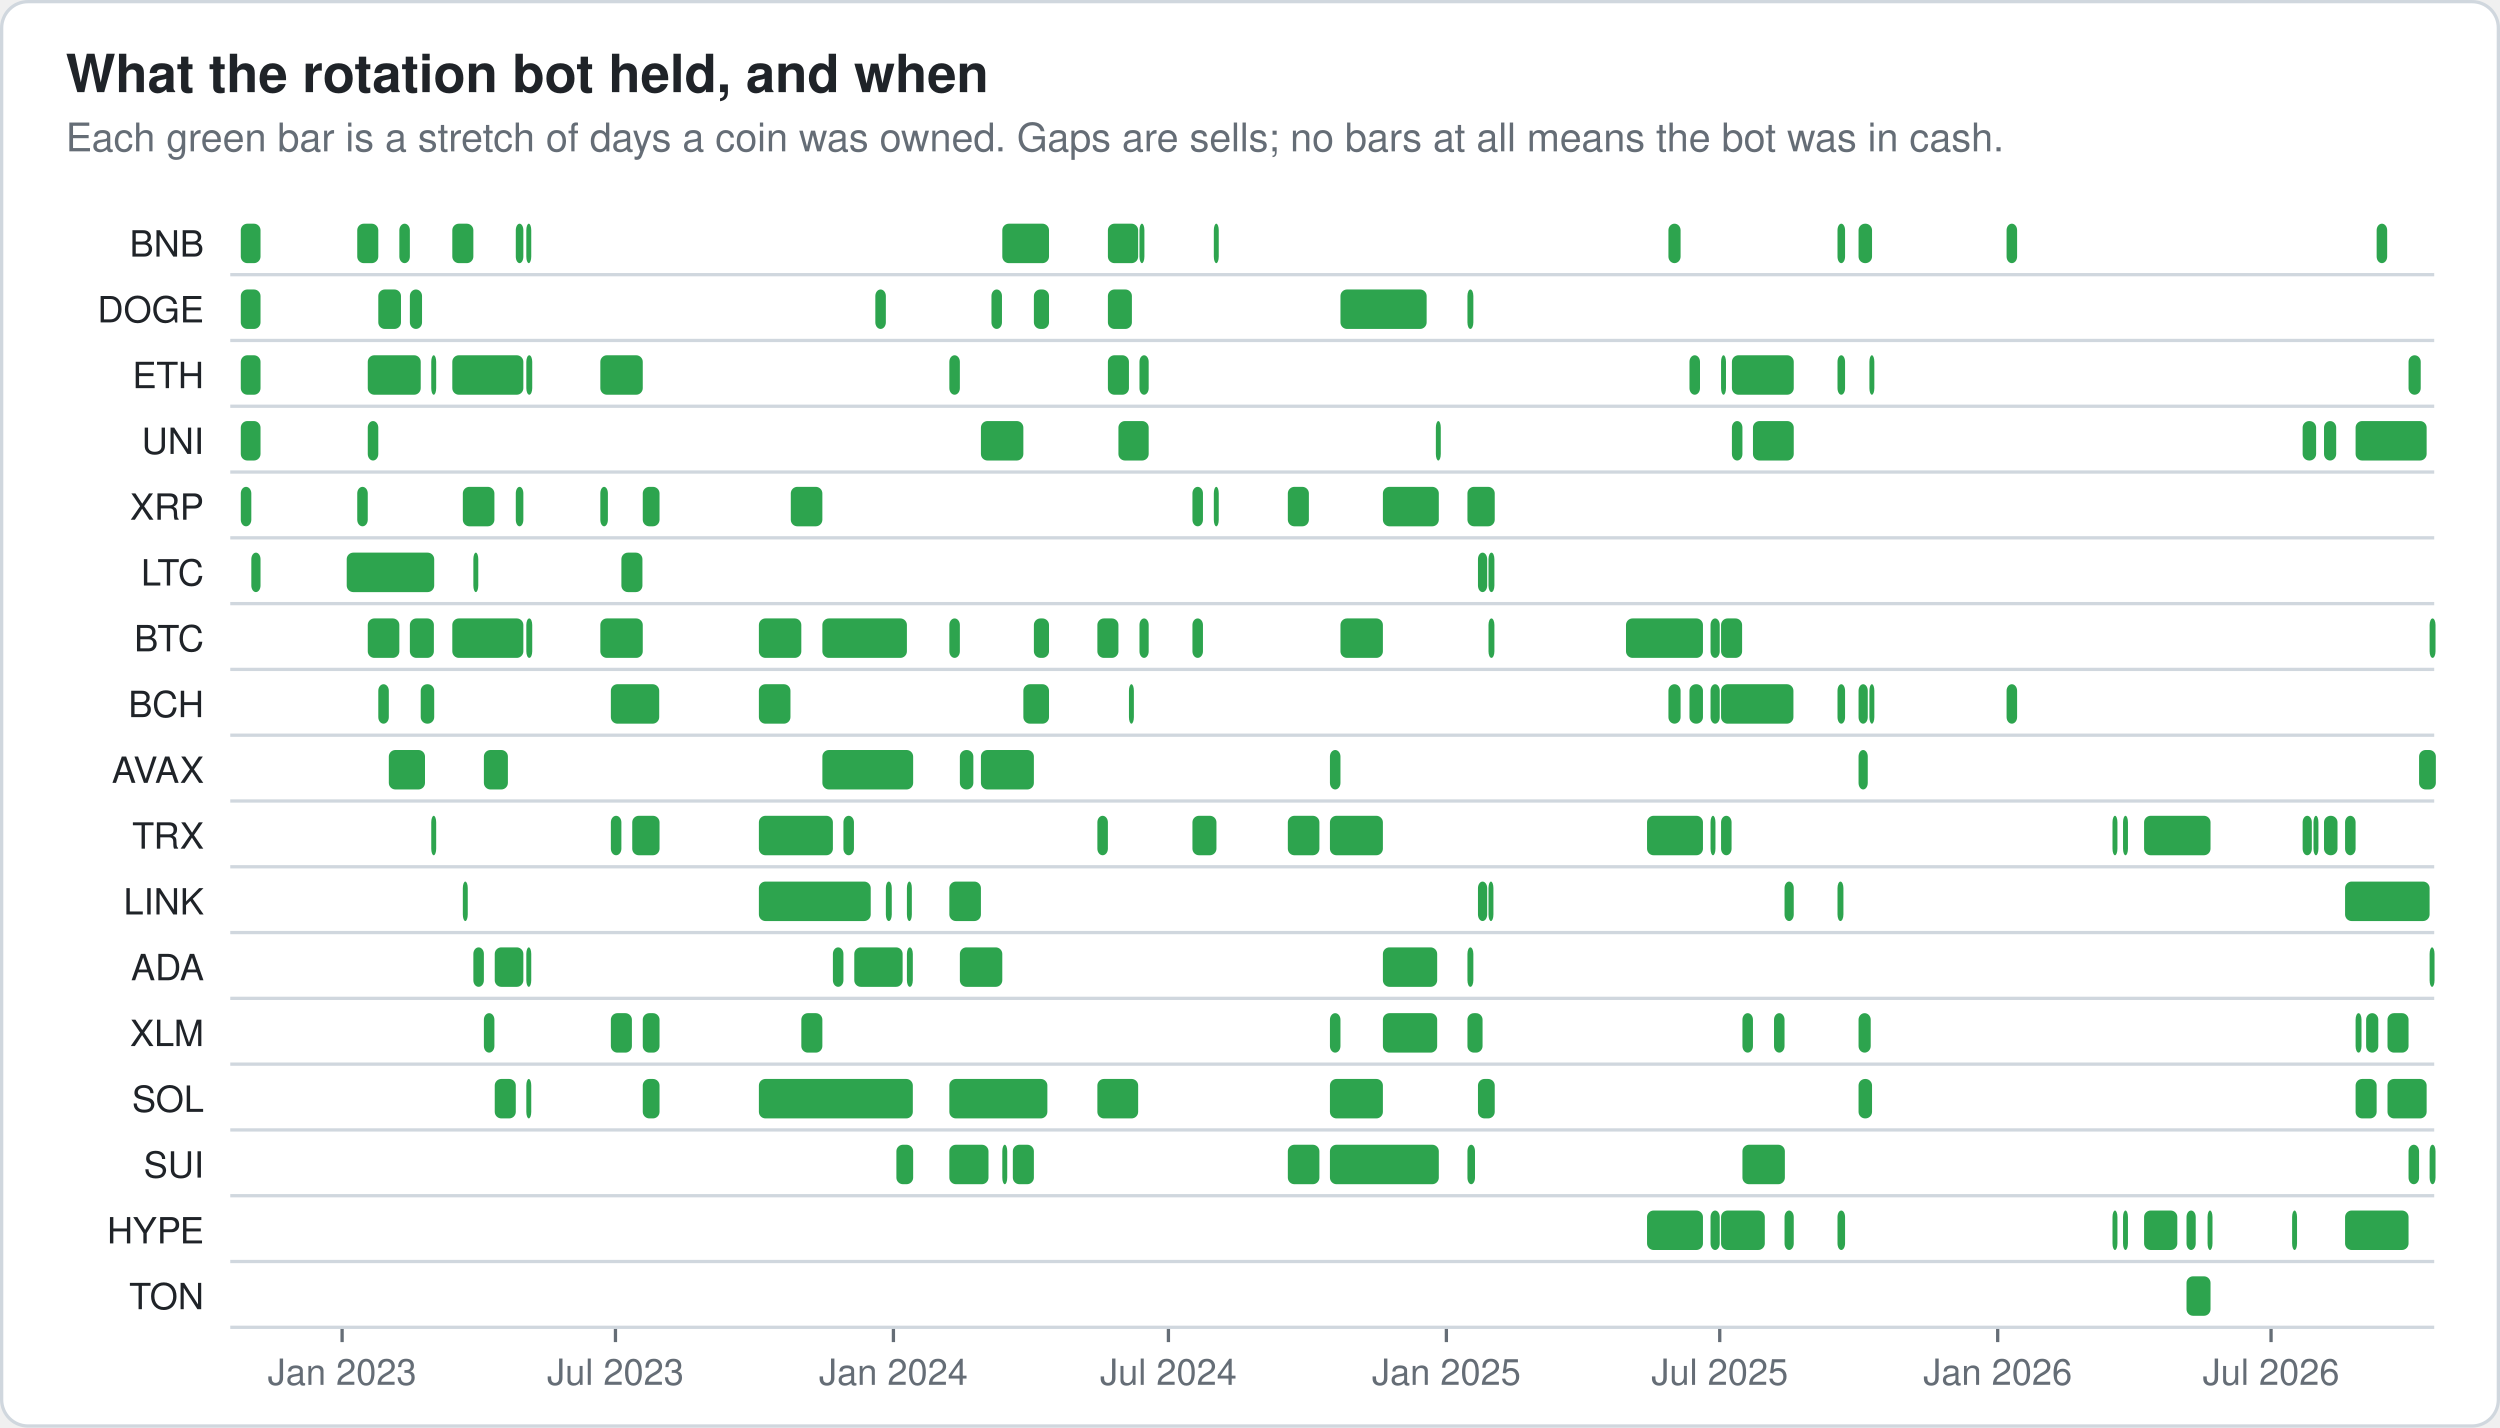
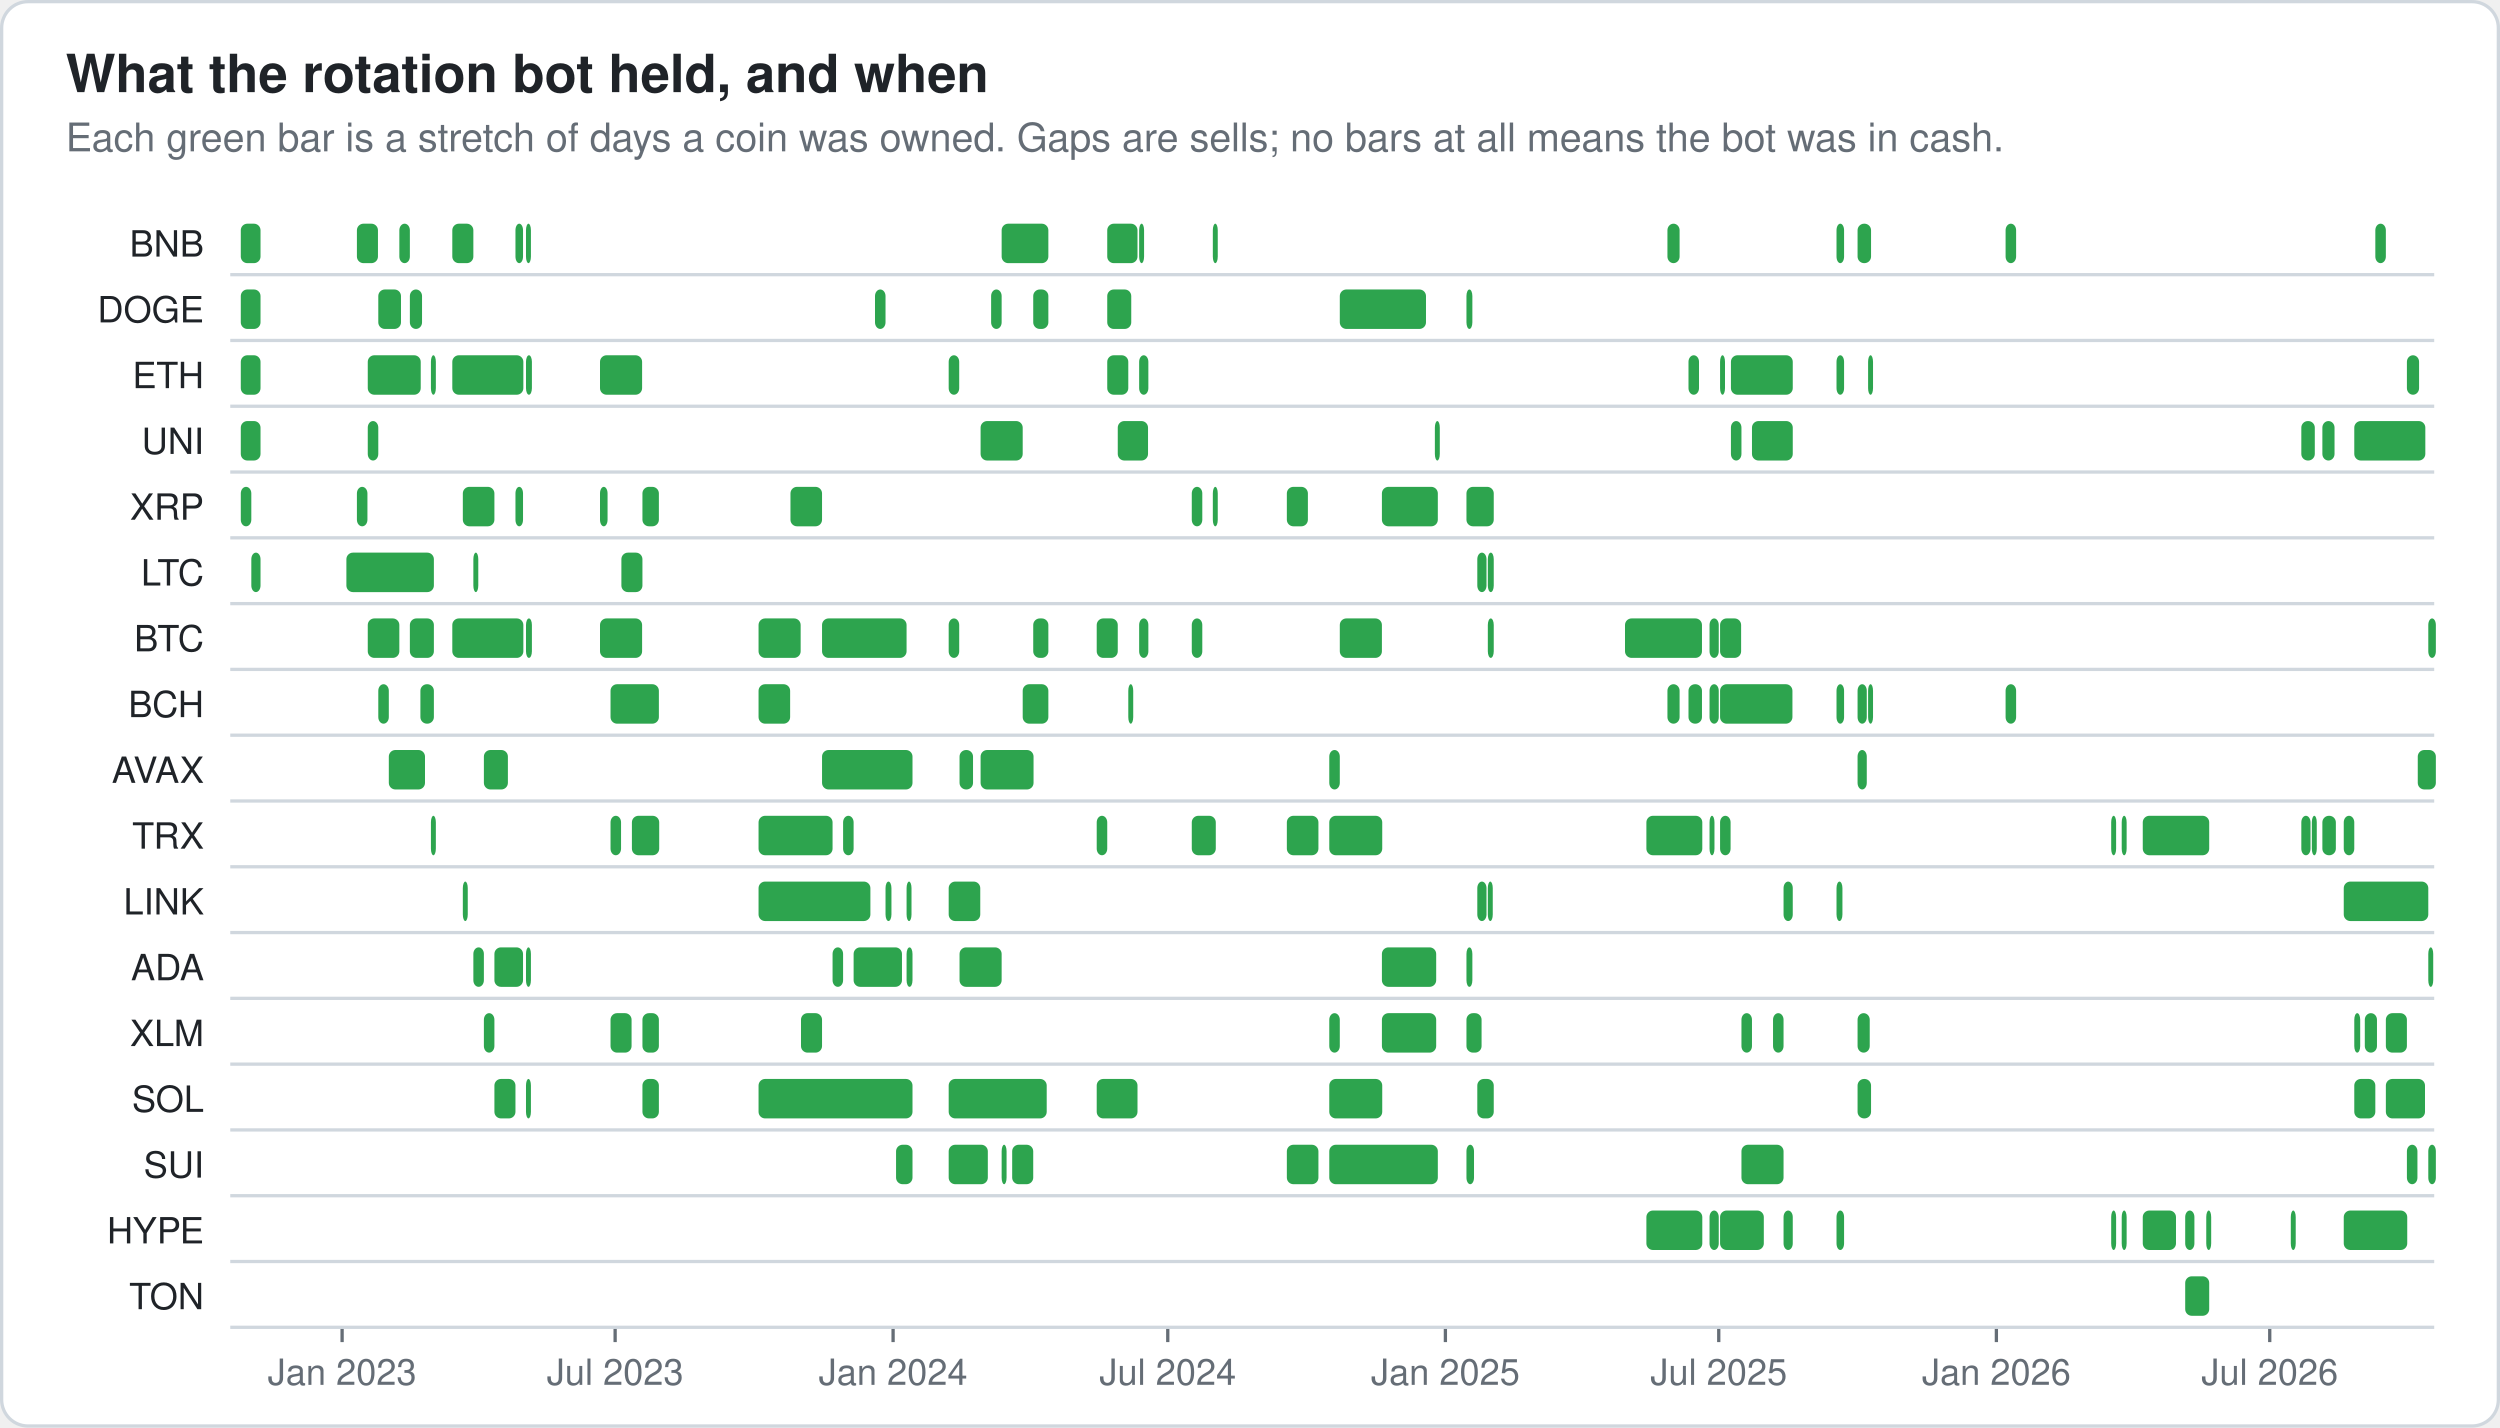
<svg xmlns="http://www.w3.org/2000/svg" width="760" height="434" viewBox="0 0 760 434" font-family="Helvetica, Arial, sans-serif">
  <rect x="0.5" y="0.5" width="759" height="433" rx="8" fill="#ffffff" stroke="#d0d7de" />
  <text x="20" y="28" font-size="16" font-weight="bold" fill="#1f2328">What the rotation bot held, and when</text>
  <text x="20" y="46" font-size="12" fill="#656d76">Each green bar is a stretch of days a coin was owned. Gaps are sells; no bars at all means the bot was in cash.</text>
  <text x="62" y="78" font-size="11" text-anchor="end" fill="#1f2328">BNB</text>
  <line x1="70" y1="83.5" x2="740" y2="83.5" stroke="#d0d7de" />
  <rect x="73.2" y="68" width="6.0" height="12" rx="2" fill="#2da44e" />
-   <rect x="108.6" y="68" width="6.4" height="12" rx="2" fill="#2da44e" />
+   <rect x="108.5" y="68" width="6.4" height="12" rx="2" fill="#2da44e" />
  <rect x="121.4" y="68" width="3.2" height="12" rx="2" fill="#2da44e" />
  <rect x="137.5" y="68" width="6.4" height="12" rx="2" fill="#2da44e" />
-   <rect x="156.8" y="68" width="2.3" height="12" rx="2" fill="#2da44e" />
-   <rect x="160.0" y="68" width="1.5" height="12" rx="2" fill="#2da44e" />
-   <rect x="304.7" y="68" width="14.2" height="12" rx="2" fill="#2da44e" />
-   <rect x="336.8" y="68" width="9.2" height="12" rx="2" fill="#2da44e" />
-   <rect x="346.4" y="68" width="1.5" height="12" rx="2" fill="#2da44e" />
-   <rect x="369.0" y="68" width="1.5" height="12" rx="2" fill="#2da44e" />
-   <rect x="507.2" y="68" width="3.7" height="12" rx="2" fill="#2da44e" />
-   <rect x="558.6" y="68" width="2.3" height="12" rx="2" fill="#2da44e" />
-   <rect x="565.0" y="68" width="4.1" height="12" rx="2" fill="#2da44e" />
-   <rect x="610.0" y="68" width="3.2" height="12" rx="2" fill="#2da44e" />
-   <rect x="722.5" y="68" width="3.2" height="12" rx="2" fill="#2da44e" />
+   <rect x="156.7" y="68" width="2.3" height="12" rx="2" fill="#2da44e" />
+   <rect x="159.9" y="68" width="1.5" height="12" rx="2" fill="#2da44e" />
+   <rect x="304.5" y="68" width="14.2" height="12" rx="2" fill="#2da44e" />
+   <rect x="336.6" y="68" width="9.2" height="12" rx="2" fill="#2da44e" />
+   <rect x="346.3" y="68" width="1.5" height="12" rx="2" fill="#2da44e" />
+   <rect x="368.7" y="68" width="1.5" height="12" rx="2" fill="#2da44e" />
+   <rect x="506.9" y="68" width="3.7" height="12" rx="2" fill="#2da44e" />
+   <rect x="558.3" y="68" width="2.3" height="12" rx="2" fill="#2da44e" />
+   <rect x="564.7" y="68" width="4.1" height="12" rx="2" fill="#2da44e" />
+   <rect x="609.7" y="68" width="3.2" height="12" rx="2" fill="#2da44e" />
+   <rect x="722.1" y="68" width="3.2" height="12" rx="2" fill="#2da44e" />
  <text x="62" y="98" font-size="11" text-anchor="end" fill="#1f2328">DOGE</text>
  <line x1="70" y1="103.5" x2="740" y2="103.5" stroke="#d0d7de" />
  <rect x="73.2" y="88" width="6.0" height="12" rx="2" fill="#2da44e" />
  <rect x="115.0" y="88" width="6.9" height="12" rx="2" fill="#2da44e" />
  <rect x="124.6" y="88" width="3.7" height="12" rx="2" fill="#2da44e" />
-   <rect x="266.1" y="88" width="3.2" height="12" rx="2" fill="#2da44e" />
-   <rect x="301.4" y="88" width="3.2" height="12" rx="2" fill="#2da44e" />
-   <rect x="314.3" y="88" width="4.6" height="12" rx="2" fill="#2da44e" />
-   <rect x="336.8" y="88" width="7.3" height="12" rx="2" fill="#2da44e" />
-   <rect x="407.5" y="88" width="26.2" height="12" rx="2" fill="#2da44e" />
-   <rect x="446.1" y="88" width="1.8" height="12" rx="2" fill="#2da44e" />
+   <rect x="266.0" y="88" width="3.2" height="12" rx="2" fill="#2da44e" />
+   <rect x="301.3" y="88" width="3.2" height="12" rx="2" fill="#2da44e" />
+   <rect x="314.1" y="88" width="4.6" height="12" rx="2" fill="#2da44e" />
+   <rect x="336.6" y="88" width="7.3" height="12" rx="2" fill="#2da44e" />
+   <rect x="407.3" y="88" width="26.2" height="12" rx="2" fill="#2da44e" />
+   <rect x="445.8" y="88" width="1.8" height="12" rx="2" fill="#2da44e" />
  <text x="62" y="118" font-size="11" text-anchor="end" fill="#1f2328">ETH</text>
  <line x1="70" y1="123.5" x2="740" y2="123.5" stroke="#d0d7de" />
  <rect x="73.2" y="108" width="6.0" height="12" rx="2" fill="#2da44e" />
  <rect x="111.8" y="108" width="16.1" height="12" rx="2" fill="#2da44e" />
-   <rect x="131.1" y="108" width="1.5" height="12" rx="2" fill="#2da44e" />
+   <rect x="131.0" y="108" width="1.5" height="12" rx="2" fill="#2da44e" />
  <rect x="137.5" y="108" width="21.6" height="12" rx="2" fill="#2da44e" />
-   <rect x="160.0" y="108" width="1.8" height="12" rx="2" fill="#2da44e" />
-   <rect x="182.5" y="108" width="12.9" height="12" rx="2" fill="#2da44e" />
-   <rect x="288.6" y="108" width="3.2" height="12" rx="2" fill="#2da44e" />
-   <rect x="336.8" y="108" width="6.4" height="12" rx="2" fill="#2da44e" />
-   <rect x="346.4" y="108" width="2.8" height="12" rx="2" fill="#2da44e" />
-   <rect x="513.6" y="108" width="3.2" height="12" rx="2" fill="#2da44e" />
-   <rect x="523.2" y="108" width="1.5" height="12" rx="2" fill="#2da44e" />
-   <rect x="526.5" y="108" width="18.8" height="12" rx="2" fill="#2da44e" />
-   <rect x="558.6" y="108" width="2.3" height="12" rx="2" fill="#2da44e" />
-   <rect x="568.3" y="108" width="1.5" height="12" rx="2" fill="#2da44e" />
-   <rect x="732.2" y="108" width="3.7" height="12" rx="2" fill="#2da44e" />
+   <rect x="159.9" y="108" width="1.8" height="12" rx="2" fill="#2da44e" />
+   <rect x="182.4" y="108" width="12.8" height="12" rx="2" fill="#2da44e" />
+   <rect x="288.4" y="108" width="3.2" height="12" rx="2" fill="#2da44e" />
+   <rect x="336.6" y="108" width="6.4" height="12" rx="2" fill="#2da44e" />
+   <rect x="346.3" y="108" width="2.8" height="12" rx="2" fill="#2da44e" />
+   <rect x="513.3" y="108" width="3.2" height="12" rx="2" fill="#2da44e" />
+   <rect x="522.9" y="108" width="1.5" height="12" rx="2" fill="#2da44e" />
+   <rect x="526.2" y="108" width="18.8" height="12" rx="2" fill="#2da44e" />
+   <rect x="558.3" y="108" width="2.3" height="12" rx="2" fill="#2da44e" />
+   <rect x="567.9" y="108" width="1.5" height="12" rx="2" fill="#2da44e" />
+   <rect x="731.7" y="108" width="3.7" height="12" rx="2" fill="#2da44e" />
  <text x="62" y="138" font-size="11" text-anchor="end" fill="#1f2328">UNI</text>
  <line x1="70" y1="143.5" x2="740" y2="143.5" stroke="#d0d7de" />
  <rect x="73.2" y="128" width="6.0" height="12" rx="2" fill="#2da44e" />
  <rect x="111.8" y="128" width="3.2" height="12" rx="2" fill="#2da44e" />
-   <rect x="298.2" y="128" width="12.9" height="12" rx="2" fill="#2da44e" />
-   <rect x="340.0" y="128" width="9.2" height="12" rx="2" fill="#2da44e" />
-   <rect x="436.5" y="128" width="1.5" height="12" rx="2" fill="#2da44e" />
-   <rect x="526.5" y="128" width="3.2" height="12" rx="2" fill="#2da44e" />
-   <rect x="532.9" y="128" width="12.4" height="12" rx="2" fill="#2da44e" />
-   <rect x="700.0" y="128" width="4.1" height="12" rx="2" fill="#2da44e" />
-   <rect x="706.5" y="128" width="3.7" height="12" rx="2" fill="#2da44e" />
-   <rect x="716.1" y="128" width="21.6" height="12" rx="2" fill="#2da44e" />
+   <rect x="298.1" y="128" width="12.8" height="12" rx="2" fill="#2da44e" />
+   <rect x="339.8" y="128" width="9.2" height="12" rx="2" fill="#2da44e" />
+   <rect x="436.2" y="128" width="1.5" height="12" rx="2" fill="#2da44e" />
+   <rect x="526.2" y="128" width="3.2" height="12" rx="2" fill="#2da44e" />
+   <rect x="532.6" y="128" width="12.4" height="12" rx="2" fill="#2da44e" />
+   <rect x="699.6" y="128" width="4.1" height="12" rx="2" fill="#2da44e" />
+   <rect x="706.0" y="128" width="3.7" height="12" rx="2" fill="#2da44e" />
+   <rect x="715.7" y="128" width="21.6" height="12" rx="2" fill="#2da44e" />
  <text x="62" y="158" font-size="11" text-anchor="end" fill="#1f2328">XRP</text>
  <line x1="70" y1="163.5" x2="740" y2="163.5" stroke="#d0d7de" />
  <rect x="73.2" y="148" width="3.2" height="12" rx="2" fill="#2da44e" />
-   <rect x="108.6" y="148" width="3.2" height="12" rx="2" fill="#2da44e" />
+   <rect x="108.5" y="148" width="3.2" height="12" rx="2" fill="#2da44e" />
  <rect x="140.7" y="148" width="9.6" height="12" rx="2" fill="#2da44e" />
-   <rect x="156.8" y="148" width="2.3" height="12" rx="2" fill="#2da44e" />
-   <rect x="182.5" y="148" width="2.3" height="12" rx="2" fill="#2da44e" />
-   <rect x="195.4" y="148" width="5.1" height="12" rx="2" fill="#2da44e" />
-   <rect x="240.4" y="148" width="9.6" height="12" rx="2" fill="#2da44e" />
-   <rect x="362.5" y="148" width="3.2" height="12" rx="2" fill="#2da44e" />
-   <rect x="369.0" y="148" width="1.5" height="12" rx="2" fill="#2da44e" />
-   <rect x="391.5" y="148" width="6.4" height="12" rx="2" fill="#2da44e" />
-   <rect x="420.4" y="148" width="17.0" height="12" rx="2" fill="#2da44e" />
-   <rect x="446.1" y="148" width="8.3" height="12" rx="2" fill="#2da44e" />
+   <rect x="156.7" y="148" width="2.3" height="12" rx="2" fill="#2da44e" />
+   <rect x="182.4" y="148" width="2.3" height="12" rx="2" fill="#2da44e" />
+   <rect x="195.3" y="148" width="5.0" height="12" rx="2" fill="#2da44e" />
+   <rect x="240.3" y="148" width="9.6" height="12" rx="2" fill="#2da44e" />
+   <rect x="362.3" y="148" width="3.2" height="12" rx="2" fill="#2da44e" />
+   <rect x="368.7" y="148" width="1.5" height="12" rx="2" fill="#2da44e" />
+   <rect x="391.2" y="148" width="6.4" height="12" rx="2" fill="#2da44e" />
+   <rect x="420.1" y="148" width="17.0" height="12" rx="2" fill="#2da44e" />
+   <rect x="445.8" y="148" width="8.3" height="12" rx="2" fill="#2da44e" />
  <text x="62" y="178" font-size="11" text-anchor="end" fill="#1f2328">LTC</text>
  <line x1="70" y1="183.5" x2="740" y2="183.5" stroke="#d0d7de" />
  <rect x="76.4" y="168" width="2.8" height="12" rx="2" fill="#2da44e" />
-   <rect x="105.4" y="168" width="26.6" height="12" rx="2" fill="#2da44e" />
+   <rect x="105.3" y="168" width="26.6" height="12" rx="2" fill="#2da44e" />
  <rect x="143.9" y="168" width="1.5" height="12" rx="2" fill="#2da44e" />
  <rect x="188.9" y="168" width="6.4" height="12" rx="2" fill="#2da44e" />
-   <rect x="449.3" y="168" width="2.8" height="12" rx="2" fill="#2da44e" />
-   <rect x="452.5" y="168" width="1.8" height="12" rx="2" fill="#2da44e" />
+   <rect x="449.1" y="168" width="2.8" height="12" rx="2" fill="#2da44e" />
+   <rect x="452.3" y="168" width="1.8" height="12" rx="2" fill="#2da44e" />
  <text x="62" y="198" font-size="11" text-anchor="end" fill="#1f2328">BTC</text>
  <line x1="70" y1="203.5" x2="740" y2="203.5" stroke="#d0d7de" />
  <rect x="111.8" y="188" width="9.6" height="12" rx="2" fill="#2da44e" />
  <rect x="124.6" y="188" width="7.3" height="12" rx="2" fill="#2da44e" />
  <rect x="137.5" y="188" width="21.6" height="12" rx="2" fill="#2da44e" />
-   <rect x="160.0" y="188" width="1.8" height="12" rx="2" fill="#2da44e" />
-   <rect x="182.5" y="188" width="12.9" height="12" rx="2" fill="#2da44e" />
-   <rect x="230.7" y="188" width="12.9" height="12" rx="2" fill="#2da44e" />
-   <rect x="250.0" y="188" width="25.7" height="12" rx="2" fill="#2da44e" />
-   <rect x="288.6" y="188" width="3.2" height="12" rx="2" fill="#2da44e" />
-   <rect x="314.3" y="188" width="4.6" height="12" rx="2" fill="#2da44e" />
-   <rect x="333.6" y="188" width="6.4" height="12" rx="2" fill="#2da44e" />
-   <rect x="346.4" y="188" width="2.8" height="12" rx="2" fill="#2da44e" />
-   <rect x="362.5" y="188" width="3.2" height="12" rx="2" fill="#2da44e" />
-   <rect x="407.5" y="188" width="12.9" height="12" rx="2" fill="#2da44e" />
-   <rect x="452.5" y="188" width="1.8" height="12" rx="2" fill="#2da44e" />
-   <rect x="494.3" y="188" width="23.4" height="12" rx="2" fill="#2da44e" />
-   <rect x="520.0" y="188" width="2.8" height="12" rx="2" fill="#2da44e" />
-   <rect x="523.2" y="188" width="6.4" height="12" rx="2" fill="#2da44e" />
-   <rect x="738.6" y="188" width="1.8" height="12" rx="2" fill="#2da44e" />
+   <rect x="159.9" y="188" width="1.8" height="12" rx="2" fill="#2da44e" />
+   <rect x="182.4" y="188" width="12.8" height="12" rx="2" fill="#2da44e" />
+   <rect x="230.6" y="188" width="12.8" height="12" rx="2" fill="#2da44e" />
+   <rect x="249.9" y="188" width="25.7" height="12" rx="2" fill="#2da44e" />
+   <rect x="288.4" y="188" width="3.2" height="12" rx="2" fill="#2da44e" />
+   <rect x="314.1" y="188" width="4.6" height="12" rx="2" fill="#2da44e" />
+   <rect x="333.4" y="188" width="6.4" height="12" rx="2" fill="#2da44e" />
+   <rect x="346.3" y="188" width="2.8" height="12" rx="2" fill="#2da44e" />
+   <rect x="362.3" y="188" width="3.2" height="12" rx="2" fill="#2da44e" />
+   <rect x="407.3" y="188" width="12.8" height="12" rx="2" fill="#2da44e" />
+   <rect x="452.3" y="188" width="1.8" height="12" rx="2" fill="#2da44e" />
+   <rect x="494.0" y="188" width="23.4" height="12" rx="2" fill="#2da44e" />
+   <rect x="519.7" y="188" width="2.8" height="12" rx="2" fill="#2da44e" />
+   <rect x="522.9" y="188" width="6.4" height="12" rx="2" fill="#2da44e" />
+   <rect x="738.2" y="188" width="2.3" height="12" rx="2" fill="#2da44e" />
  <text x="62" y="218" font-size="11" text-anchor="end" fill="#1f2328">BCH</text>
  <line x1="70" y1="223.5" x2="740" y2="223.5" stroke="#d0d7de" />
  <rect x="115.0" y="208" width="3.2" height="12" rx="2" fill="#2da44e" />
-   <rect x="127.9" y="208" width="4.1" height="12" rx="2" fill="#2da44e" />
-   <rect x="185.7" y="208" width="14.7" height="12" rx="2" fill="#2da44e" />
-   <rect x="230.7" y="208" width="9.6" height="12" rx="2" fill="#2da44e" />
-   <rect x="311.1" y="208" width="7.8" height="12" rx="2" fill="#2da44e" />
-   <rect x="343.2" y="208" width="1.5" height="12" rx="2" fill="#2da44e" />
-   <rect x="507.2" y="208" width="3.7" height="12" rx="2" fill="#2da44e" />
-   <rect x="513.6" y="208" width="4.1" height="12" rx="2" fill="#2da44e" />
-   <rect x="520.0" y="208" width="2.8" height="12" rx="2" fill="#2da44e" />
-   <rect x="523.2" y="208" width="22.0" height="12" rx="2" fill="#2da44e" />
-   <rect x="558.6" y="208" width="2.3" height="12" rx="2" fill="#2da44e" />
-   <rect x="565.0" y="208" width="2.8" height="12" rx="2" fill="#2da44e" />
-   <rect x="568.3" y="208" width="1.5" height="12" rx="2" fill="#2da44e" />
-   <rect x="610.0" y="208" width="3.2" height="12" rx="2" fill="#2da44e" />
+   <rect x="127.8" y="208" width="4.1" height="12" rx="2" fill="#2da44e" />
+   <rect x="185.6" y="208" width="14.7" height="12" rx="2" fill="#2da44e" />
+   <rect x="230.6" y="208" width="9.6" height="12" rx="2" fill="#2da44e" />
+   <rect x="310.9" y="208" width="7.8" height="12" rx="2" fill="#2da44e" />
+   <rect x="343.0" y="208" width="1.5" height="12" rx="2" fill="#2da44e" />
+   <rect x="506.9" y="208" width="3.7" height="12" rx="2" fill="#2da44e" />
+   <rect x="513.3" y="208" width="4.1" height="12" rx="2" fill="#2da44e" />
+   <rect x="519.7" y="208" width="2.8" height="12" rx="2" fill="#2da44e" />
+   <rect x="522.9" y="208" width="22.0" height="12" rx="2" fill="#2da44e" />
+   <rect x="558.3" y="208" width="2.3" height="12" rx="2" fill="#2da44e" />
+   <rect x="564.7" y="208" width="2.8" height="12" rx="2" fill="#2da44e" />
+   <rect x="567.9" y="208" width="1.5" height="12" rx="2" fill="#2da44e" />
+   <rect x="609.7" y="208" width="3.2" height="12" rx="2" fill="#2da44e" />
  <text x="62" y="238" font-size="11" text-anchor="end" fill="#1f2328">AVAX</text>
  <line x1="70" y1="243.5" x2="740" y2="243.5" stroke="#d0d7de" />
  <rect x="118.2" y="228" width="11.0" height="12" rx="2" fill="#2da44e" />
  <rect x="147.1" y="228" width="7.3" height="12" rx="2" fill="#2da44e" />
-   <rect x="250.0" y="228" width="27.6" height="12" rx="2" fill="#2da44e" />
-   <rect x="291.8" y="228" width="4.1" height="12" rx="2" fill="#2da44e" />
-   <rect x="298.2" y="228" width="16.1" height="12" rx="2" fill="#2da44e" />
-   <rect x="404.3" y="228" width="3.2" height="12" rx="2" fill="#2da44e" />
-   <rect x="565.0" y="228" width="2.8" height="12" rx="2" fill="#2da44e" />
-   <rect x="735.4" y="228" width="5.1" height="12" rx="2" fill="#2da44e" />
+   <rect x="249.9" y="228" width="27.5" height="12" rx="2" fill="#2da44e" />
+   <rect x="291.7" y="228" width="4.1" height="12" rx="2" fill="#2da44e" />
+   <rect x="298.1" y="228" width="16.1" height="12" rx="2" fill="#2da44e" />
+   <rect x="404.1" y="228" width="3.2" height="12" rx="2" fill="#2da44e" />
+   <rect x="564.7" y="228" width="2.8" height="12" rx="2" fill="#2da44e" />
+   <rect x="735.0" y="228" width="5.5" height="12" rx="2" fill="#2da44e" />
  <text x="62" y="258" font-size="11" text-anchor="end" fill="#1f2328">TRX</text>
  <line x1="70" y1="263.5" x2="740" y2="263.5" stroke="#d0d7de" />
-   <rect x="131.1" y="248" width="1.5" height="12" rx="2" fill="#2da44e" />
-   <rect x="185.7" y="248" width="3.2" height="12" rx="2" fill="#2da44e" />
-   <rect x="192.2" y="248" width="8.3" height="12" rx="2" fill="#2da44e" />
-   <rect x="230.7" y="248" width="22.5" height="12" rx="2" fill="#2da44e" />
-   <rect x="256.4" y="248" width="3.2" height="12" rx="2" fill="#2da44e" />
-   <rect x="333.6" y="248" width="3.2" height="12" rx="2" fill="#2da44e" />
-   <rect x="362.5" y="248" width="7.3" height="12" rx="2" fill="#2da44e" />
-   <rect x="391.5" y="248" width="9.6" height="12" rx="2" fill="#2da44e" />
-   <rect x="404.3" y="248" width="16.1" height="12" rx="2" fill="#2da44e" />
-   <rect x="500.7" y="248" width="17.0" height="12" rx="2" fill="#2da44e" />
-   <rect x="520.0" y="248" width="1.5" height="12" rx="2" fill="#2da44e" />
-   <rect x="523.2" y="248" width="3.2" height="12" rx="2" fill="#2da44e" />
-   <rect x="642.2" y="248" width="1.5" height="12" rx="2" fill="#2da44e" />
-   <rect x="645.4" y="248" width="1.5" height="12" rx="2" fill="#2da44e" />
-   <rect x="651.8" y="248" width="20.2" height="12" rx="2" fill="#2da44e" />
-   <rect x="700.0" y="248" width="2.8" height="12" rx="2" fill="#2da44e" />
-   <rect x="703.3" y="248" width="1.5" height="12" rx="2" fill="#2da44e" />
-   <rect x="706.5" y="248" width="4.1" height="12" rx="2" fill="#2da44e" />
-   <rect x="712.9" y="248" width="3.2" height="12" rx="2" fill="#2da44e" />
+   <rect x="131.0" y="248" width="1.5" height="12" rx="2" fill="#2da44e" />
+   <rect x="185.6" y="248" width="3.2" height="12" rx="2" fill="#2da44e" />
+   <rect x="192.1" y="248" width="8.3" height="12" rx="2" fill="#2da44e" />
+   <rect x="230.6" y="248" width="22.5" height="12" rx="2" fill="#2da44e" />
+   <rect x="256.3" y="248" width="3.2" height="12" rx="2" fill="#2da44e" />
+   <rect x="333.4" y="248" width="3.2" height="12" rx="2" fill="#2da44e" />
+   <rect x="362.3" y="248" width="7.3" height="12" rx="2" fill="#2da44e" />
+   <rect x="391.2" y="248" width="9.6" height="12" rx="2" fill="#2da44e" />
+   <rect x="404.1" y="248" width="16.1" height="12" rx="2" fill="#2da44e" />
+   <rect x="500.5" y="248" width="17.0" height="12" rx="2" fill="#2da44e" />
+   <rect x="519.7" y="248" width="1.5" height="12" rx="2" fill="#2da44e" />
+   <rect x="522.9" y="248" width="3.2" height="12" rx="2" fill="#2da44e" />
+   <rect x="641.8" y="248" width="1.5" height="12" rx="2" fill="#2da44e" />
+   <rect x="645.0" y="248" width="1.5" height="12" rx="2" fill="#2da44e" />
+   <rect x="651.4" y="248" width="20.2" height="12" rx="2" fill="#2da44e" />
+   <rect x="699.6" y="248" width="2.8" height="12" rx="2" fill="#2da44e" />
+   <rect x="702.8" y="248" width="1.5" height="12" rx="2" fill="#2da44e" />
+   <rect x="706.0" y="248" width="4.1" height="12" rx="2" fill="#2da44e" />
+   <rect x="712.5" y="248" width="3.2" height="12" rx="2" fill="#2da44e" />
  <text x="62" y="278" font-size="11" text-anchor="end" fill="#1f2328">LINK</text>
  <line x1="70" y1="283.5" x2="740" y2="283.5" stroke="#d0d7de" />
  <rect x="140.7" y="268" width="1.5" height="12" rx="2" fill="#2da44e" />
-   <rect x="230.7" y="268" width="34.0" height="12" rx="2" fill="#2da44e" />
-   <rect x="269.3" y="268" width="1.8" height="12" rx="2" fill="#2da44e" />
-   <rect x="275.7" y="268" width="1.5" height="12" rx="2" fill="#2da44e" />
-   <rect x="288.6" y="268" width="9.6" height="12" rx="2" fill="#2da44e" />
-   <rect x="449.3" y="268" width="2.8" height="12" rx="2" fill="#2da44e" />
-   <rect x="452.5" y="268" width="1.5" height="12" rx="2" fill="#2da44e" />
-   <rect x="542.5" y="268" width="2.8" height="12" rx="2" fill="#2da44e" />
-   <rect x="558.6" y="268" width="1.8" height="12" rx="2" fill="#2da44e" />
-   <rect x="712.9" y="268" width="25.7" height="12" rx="2" fill="#2da44e" />
+   <rect x="230.6" y="268" width="34.0" height="12" rx="2" fill="#2da44e" />
+   <rect x="269.2" y="268" width="1.8" height="12" rx="2" fill="#2da44e" />
+   <rect x="275.6" y="268" width="1.5" height="12" rx="2" fill="#2da44e" />
+   <rect x="288.4" y="268" width="9.6" height="12" rx="2" fill="#2da44e" />
+   <rect x="449.1" y="268" width="2.8" height="12" rx="2" fill="#2da44e" />
+   <rect x="452.3" y="268" width="1.5" height="12" rx="2" fill="#2da44e" />
+   <rect x="542.2" y="268" width="2.8" height="12" rx="2" fill="#2da44e" />
+   <rect x="558.3" y="268" width="1.8" height="12" rx="2" fill="#2da44e" />
+   <rect x="712.5" y="268" width="25.7" height="12" rx="2" fill="#2da44e" />
  <text x="62" y="298" font-size="11" text-anchor="end" fill="#1f2328">ADA</text>
  <line x1="70" y1="303.5" x2="740" y2="303.5" stroke="#d0d7de" />
  <rect x="143.9" y="288" width="3.2" height="12" rx="2" fill="#2da44e" />
-   <rect x="150.4" y="288" width="8.7" height="12" rx="2" fill="#2da44e" />
-   <rect x="160.0" y="288" width="1.5" height="12" rx="2" fill="#2da44e" />
-   <rect x="253.2" y="288" width="3.2" height="12" rx="2" fill="#2da44e" />
-   <rect x="259.7" y="288" width="14.7" height="12" rx="2" fill="#2da44e" />
-   <rect x="275.7" y="288" width="1.8" height="12" rx="2" fill="#2da44e" />
-   <rect x="291.8" y="288" width="12.9" height="12" rx="2" fill="#2da44e" />
-   <rect x="420.4" y="288" width="16.5" height="12" rx="2" fill="#2da44e" />
-   <rect x="446.1" y="288" width="1.8" height="12" rx="2" fill="#2da44e" />
-   <rect x="738.6" y="288" width="1.5" height="12" rx="2" fill="#2da44e" />
+   <rect x="150.3" y="288" width="8.7" height="12" rx="2" fill="#2da44e" />
+   <rect x="159.9" y="288" width="1.5" height="12" rx="2" fill="#2da44e" />
+   <rect x="253.1" y="288" width="3.2" height="12" rx="2" fill="#2da44e" />
+   <rect x="259.5" y="288" width="14.7" height="12" rx="2" fill="#2da44e" />
+   <rect x="275.6" y="288" width="1.8" height="12" rx="2" fill="#2da44e" />
+   <rect x="291.7" y="288" width="12.8" height="12" rx="2" fill="#2da44e" />
+   <rect x="420.1" y="288" width="16.5" height="12" rx="2" fill="#2da44e" />
+   <rect x="445.8" y="288" width="1.8" height="12" rx="2" fill="#2da44e" />
+   <rect x="738.2" y="288" width="1.5" height="12" rx="2" fill="#2da44e" />
  <text x="62" y="318" font-size="11" text-anchor="end" fill="#1f2328">XLM</text>
  <line x1="70" y1="323.5" x2="740" y2="323.5" stroke="#d0d7de" />
  <rect x="147.1" y="308" width="3.2" height="12" rx="2" fill="#2da44e" />
-   <rect x="185.7" y="308" width="6.4" height="12" rx="2" fill="#2da44e" />
-   <rect x="195.4" y="308" width="5.1" height="12" rx="2" fill="#2da44e" />
-   <rect x="243.6" y="308" width="6.4" height="12" rx="2" fill="#2da44e" />
-   <rect x="404.3" y="308" width="3.2" height="12" rx="2" fill="#2da44e" />
-   <rect x="420.4" y="308" width="16.5" height="12" rx="2" fill="#2da44e" />
-   <rect x="446.1" y="308" width="4.6" height="12" rx="2" fill="#2da44e" />
-   <rect x="529.7" y="308" width="3.2" height="12" rx="2" fill="#2da44e" />
-   <rect x="539.3" y="308" width="3.2" height="12" rx="2" fill="#2da44e" />
-   <rect x="565.0" y="308" width="3.7" height="12" rx="2" fill="#2da44e" />
-   <rect x="716.1" y="308" width="1.8" height="12" rx="2" fill="#2da44e" />
-   <rect x="719.3" y="308" width="3.7" height="12" rx="2" fill="#2da44e" />
-   <rect x="725.8" y="308" width="6.4" height="12" rx="2" fill="#2da44e" />
+   <rect x="185.6" y="308" width="6.4" height="12" rx="2" fill="#2da44e" />
+   <rect x="195.3" y="308" width="5.0" height="12" rx="2" fill="#2da44e" />
+   <rect x="243.5" y="308" width="6.4" height="12" rx="2" fill="#2da44e" />
+   <rect x="404.1" y="308" width="3.2" height="12" rx="2" fill="#2da44e" />
+   <rect x="420.1" y="308" width="16.5" height="12" rx="2" fill="#2da44e" />
+   <rect x="445.8" y="308" width="4.6" height="12" rx="2" fill="#2da44e" />
+   <rect x="529.4" y="308" width="3.2" height="12" rx="2" fill="#2da44e" />
+   <rect x="539.0" y="308" width="3.2" height="12" rx="2" fill="#2da44e" />
+   <rect x="564.7" y="308" width="3.7" height="12" rx="2" fill="#2da44e" />
+   <rect x="715.7" y="308" width="1.8" height="12" rx="2" fill="#2da44e" />
+   <rect x="718.9" y="308" width="3.7" height="12" rx="2" fill="#2da44e" />
+   <rect x="725.3" y="308" width="6.4" height="12" rx="2" fill="#2da44e" />
  <text x="62" y="338" font-size="11" text-anchor="end" fill="#1f2328">SOL</text>
  <line x1="70" y1="343.5" x2="740" y2="343.5" stroke="#d0d7de" />
-   <rect x="150.4" y="328" width="6.4" height="12" rx="2" fill="#2da44e" />
-   <rect x="160.0" y="328" width="1.5" height="12" rx="2" fill="#2da44e" />
-   <rect x="195.4" y="328" width="5.1" height="12" rx="2" fill="#2da44e" />
-   <rect x="230.7" y="328" width="46.8" height="12" rx="2" fill="#2da44e" />
-   <rect x="288.6" y="328" width="29.8" height="12" rx="2" fill="#2da44e" />
-   <rect x="333.6" y="328" width="12.4" height="12" rx="2" fill="#2da44e" />
-   <rect x="404.3" y="328" width="16.1" height="12" rx="2" fill="#2da44e" />
-   <rect x="449.3" y="328" width="5.1" height="12" rx="2" fill="#2da44e" />
-   <rect x="565.0" y="328" width="4.1" height="12" rx="2" fill="#2da44e" />
-   <rect x="716.1" y="328" width="6.4" height="12" rx="2" fill="#2da44e" />
-   <rect x="725.8" y="328" width="11.9" height="12" rx="2" fill="#2da44e" />
+   <rect x="150.3" y="328" width="6.4" height="12" rx="2" fill="#2da44e" />
+   <rect x="159.9" y="328" width="1.5" height="12" rx="2" fill="#2da44e" />
+   <rect x="195.3" y="328" width="5.0" height="12" rx="2" fill="#2da44e" />
+   <rect x="230.6" y="328" width="46.8" height="12" rx="2" fill="#2da44e" />
+   <rect x="288.4" y="328" width="29.8" height="12" rx="2" fill="#2da44e" />
+   <rect x="333.4" y="328" width="12.4" height="12" rx="2" fill="#2da44e" />
+   <rect x="404.1" y="328" width="16.1" height="12" rx="2" fill="#2da44e" />
+   <rect x="449.1" y="328" width="5.0" height="12" rx="2" fill="#2da44e" />
+   <rect x="564.7" y="328" width="4.1" height="12" rx="2" fill="#2da44e" />
+   <rect x="715.7" y="328" width="6.4" height="12" rx="2" fill="#2da44e" />
+   <rect x="725.3" y="328" width="11.9" height="12" rx="2" fill="#2da44e" />
  <text x="62" y="358" font-size="11" text-anchor="end" fill="#1f2328">SUI</text>
  <line x1="70" y1="363.5" x2="740" y2="363.5" stroke="#d0d7de" />
-   <rect x="272.5" y="348" width="5.1" height="12" rx="2" fill="#2da44e" />
-   <rect x="288.6" y="348" width="11.9" height="12" rx="2" fill="#2da44e" />
-   <rect x="304.7" y="348" width="1.5" height="12" rx="2" fill="#2da44e" />
-   <rect x="307.9" y="348" width="6.4" height="12" rx="2" fill="#2da44e" />
-   <rect x="391.5" y="348" width="9.6" height="12" rx="2" fill="#2da44e" />
-   <rect x="404.3" y="348" width="33.1" height="12" rx="2" fill="#2da44e" />
-   <rect x="446.1" y="348" width="2.3" height="12" rx="2" fill="#2da44e" />
-   <rect x="529.7" y="348" width="12.9" height="12" rx="2" fill="#2da44e" />
-   <rect x="732.2" y="348" width="3.2" height="12" rx="2" fill="#2da44e" />
-   <rect x="738.6" y="348" width="1.8" height="12" rx="2" fill="#2da44e" />
+   <rect x="272.4" y="348" width="5.0" height="12" rx="2" fill="#2da44e" />
+   <rect x="288.4" y="348" width="11.9" height="12" rx="2" fill="#2da44e" />
+   <rect x="304.5" y="348" width="1.5" height="12" rx="2" fill="#2da44e" />
+   <rect x="307.7" y="348" width="6.4" height="12" rx="2" fill="#2da44e" />
+   <rect x="391.2" y="348" width="9.6" height="12" rx="2" fill="#2da44e" />
+   <rect x="404.1" y="348" width="33.0" height="12" rx="2" fill="#2da44e" />
+   <rect x="445.8" y="348" width="2.3" height="12" rx="2" fill="#2da44e" />
+   <rect x="529.4" y="348" width="12.8" height="12" rx="2" fill="#2da44e" />
+   <rect x="731.7" y="348" width="3.2" height="12" rx="2" fill="#2da44e" />
+   <rect x="738.2" y="348" width="2.3" height="12" rx="2" fill="#2da44e" />
  <text x="62" y="378" font-size="11" text-anchor="end" fill="#1f2328">HYPE</text>
  <line x1="70" y1="383.5" x2="740" y2="383.5" stroke="#d0d7de" />
-   <rect x="500.7" y="368" width="17.0" height="12" rx="2" fill="#2da44e" />
-   <rect x="520.0" y="368" width="2.8" height="12" rx="2" fill="#2da44e" />
-   <rect x="523.2" y="368" width="13.3" height="12" rx="2" fill="#2da44e" />
-   <rect x="542.5" y="368" width="2.8" height="12" rx="2" fill="#2da44e" />
-   <rect x="558.6" y="368" width="2.3" height="12" rx="2" fill="#2da44e" />
-   <rect x="642.2" y="368" width="1.5" height="12" rx="2" fill="#2da44e" />
-   <rect x="645.4" y="368" width="1.5" height="12" rx="2" fill="#2da44e" />
-   <rect x="651.8" y="368" width="10.1" height="12" rx="2" fill="#2da44e" />
-   <rect x="664.7" y="368" width="2.8" height="12" rx="2" fill="#2da44e" />
-   <rect x="671.1" y="368" width="1.5" height="12" rx="2" fill="#2da44e" />
-   <rect x="696.8" y="368" width="1.5" height="12" rx="2" fill="#2da44e" />
-   <rect x="712.9" y="368" width="19.3" height="12" rx="2" fill="#2da44e" />
+   <rect x="500.5" y="368" width="17.0" height="12" rx="2" fill="#2da44e" />
+   <rect x="519.7" y="368" width="2.8" height="12" rx="2" fill="#2da44e" />
+   <rect x="522.9" y="368" width="13.3" height="12" rx="2" fill="#2da44e" />
+   <rect x="542.2" y="368" width="2.8" height="12" rx="2" fill="#2da44e" />
+   <rect x="558.3" y="368" width="2.3" height="12" rx="2" fill="#2da44e" />
+   <rect x="641.8" y="368" width="1.5" height="12" rx="2" fill="#2da44e" />
+   <rect x="645.0" y="368" width="1.5" height="12" rx="2" fill="#2da44e" />
+   <rect x="651.4" y="368" width="10.1" height="12" rx="2" fill="#2da44e" />
+   <rect x="664.3" y="368" width="2.8" height="12" rx="2" fill="#2da44e" />
+   <rect x="670.7" y="368" width="1.5" height="12" rx="2" fill="#2da44e" />
+   <rect x="696.4" y="368" width="1.5" height="12" rx="2" fill="#2da44e" />
+   <rect x="712.5" y="368" width="19.3" height="12" rx="2" fill="#2da44e" />
  <text x="62" y="398" font-size="11" text-anchor="end" fill="#1f2328">TON</text>
  <line x1="70" y1="403.5" x2="740" y2="403.5" stroke="#d0d7de" />
-   <rect x="664.7" y="388" width="7.3" height="12" rx="2" fill="#2da44e" />
+   <rect x="664.3" y="388" width="7.3" height="12" rx="2" fill="#2da44e" />
  <line x1="104.0" y1="404" x2="104.0" y2="408" stroke="#656d76" />
  <text x="104.0" y="421" font-size="11" text-anchor="middle" fill="#656d76">Jan 2023</text>
-   <line x1="187.1" y1="404" x2="187.1" y2="408" stroke="#656d76" />
-   <text x="187.1" y="421" font-size="11" text-anchor="middle" fill="#656d76">Jul 2023</text>
-   <line x1="271.6" y1="404" x2="271.6" y2="408" stroke="#656d76" />
-   <text x="271.6" y="421" font-size="11" text-anchor="middle" fill="#656d76">Jan 2024</text>
-   <line x1="355.2" y1="404" x2="355.2" y2="408" stroke="#656d76" />
-   <text x="355.2" y="421" font-size="11" text-anchor="middle" fill="#656d76">Jul 2024</text>
-   <line x1="439.7" y1="404" x2="439.7" y2="408" stroke="#656d76" />
-   <text x="439.7" y="421" font-size="11" text-anchor="middle" fill="#656d76">Jan 2025</text>
-   <line x1="522.8" y1="404" x2="522.8" y2="408" stroke="#656d76" />
-   <text x="522.8" y="421" font-size="11" text-anchor="middle" fill="#656d76">Jul 2025</text>
-   <line x1="607.3" y1="404" x2="607.3" y2="408" stroke="#656d76" />
-   <text x="607.3" y="421" font-size="11" text-anchor="middle" fill="#656d76">Jan 2026</text>
-   <line x1="690.4" y1="404" x2="690.4" y2="408" stroke="#656d76" />
-   <text x="690.4" y="421" font-size="11" text-anchor="middle" fill="#656d76">Jul 2026</text>
+   <line x1="187.0" y1="404" x2="187.0" y2="408" stroke="#656d76" />
+   <text x="187.0" y="421" font-size="11" text-anchor="middle" fill="#656d76">Jul 2023</text>
+   <line x1="271.5" y1="404" x2="271.5" y2="408" stroke="#656d76" />
+   <text x="271.5" y="421" font-size="11" text-anchor="middle" fill="#656d76">Jan 2024</text>
+   <line x1="355.0" y1="404" x2="355.0" y2="408" stroke="#656d76" />
+   <text x="355.0" y="421" font-size="11" text-anchor="middle" fill="#656d76">Jul 2024</text>
+   <line x1="439.4" y1="404" x2="439.4" y2="408" stroke="#656d76" />
+   <text x="439.4" y="421" font-size="11" text-anchor="middle" fill="#656d76">Jan 2025</text>
+   <line x1="522.5" y1="404" x2="522.5" y2="408" stroke="#656d76" />
+   <text x="522.5" y="421" font-size="11" text-anchor="middle" fill="#656d76">Jul 2025</text>
+   <line x1="606.9" y1="404" x2="606.9" y2="408" stroke="#656d76" />
+   <text x="606.9" y="421" font-size="11" text-anchor="middle" fill="#656d76">Jan 2026</text>
+   <line x1="690.0" y1="404" x2="690.0" y2="408" stroke="#656d76" />
+   <text x="690.0" y="421" font-size="11" text-anchor="middle" fill="#656d76">Jul 2026</text>
</svg>
